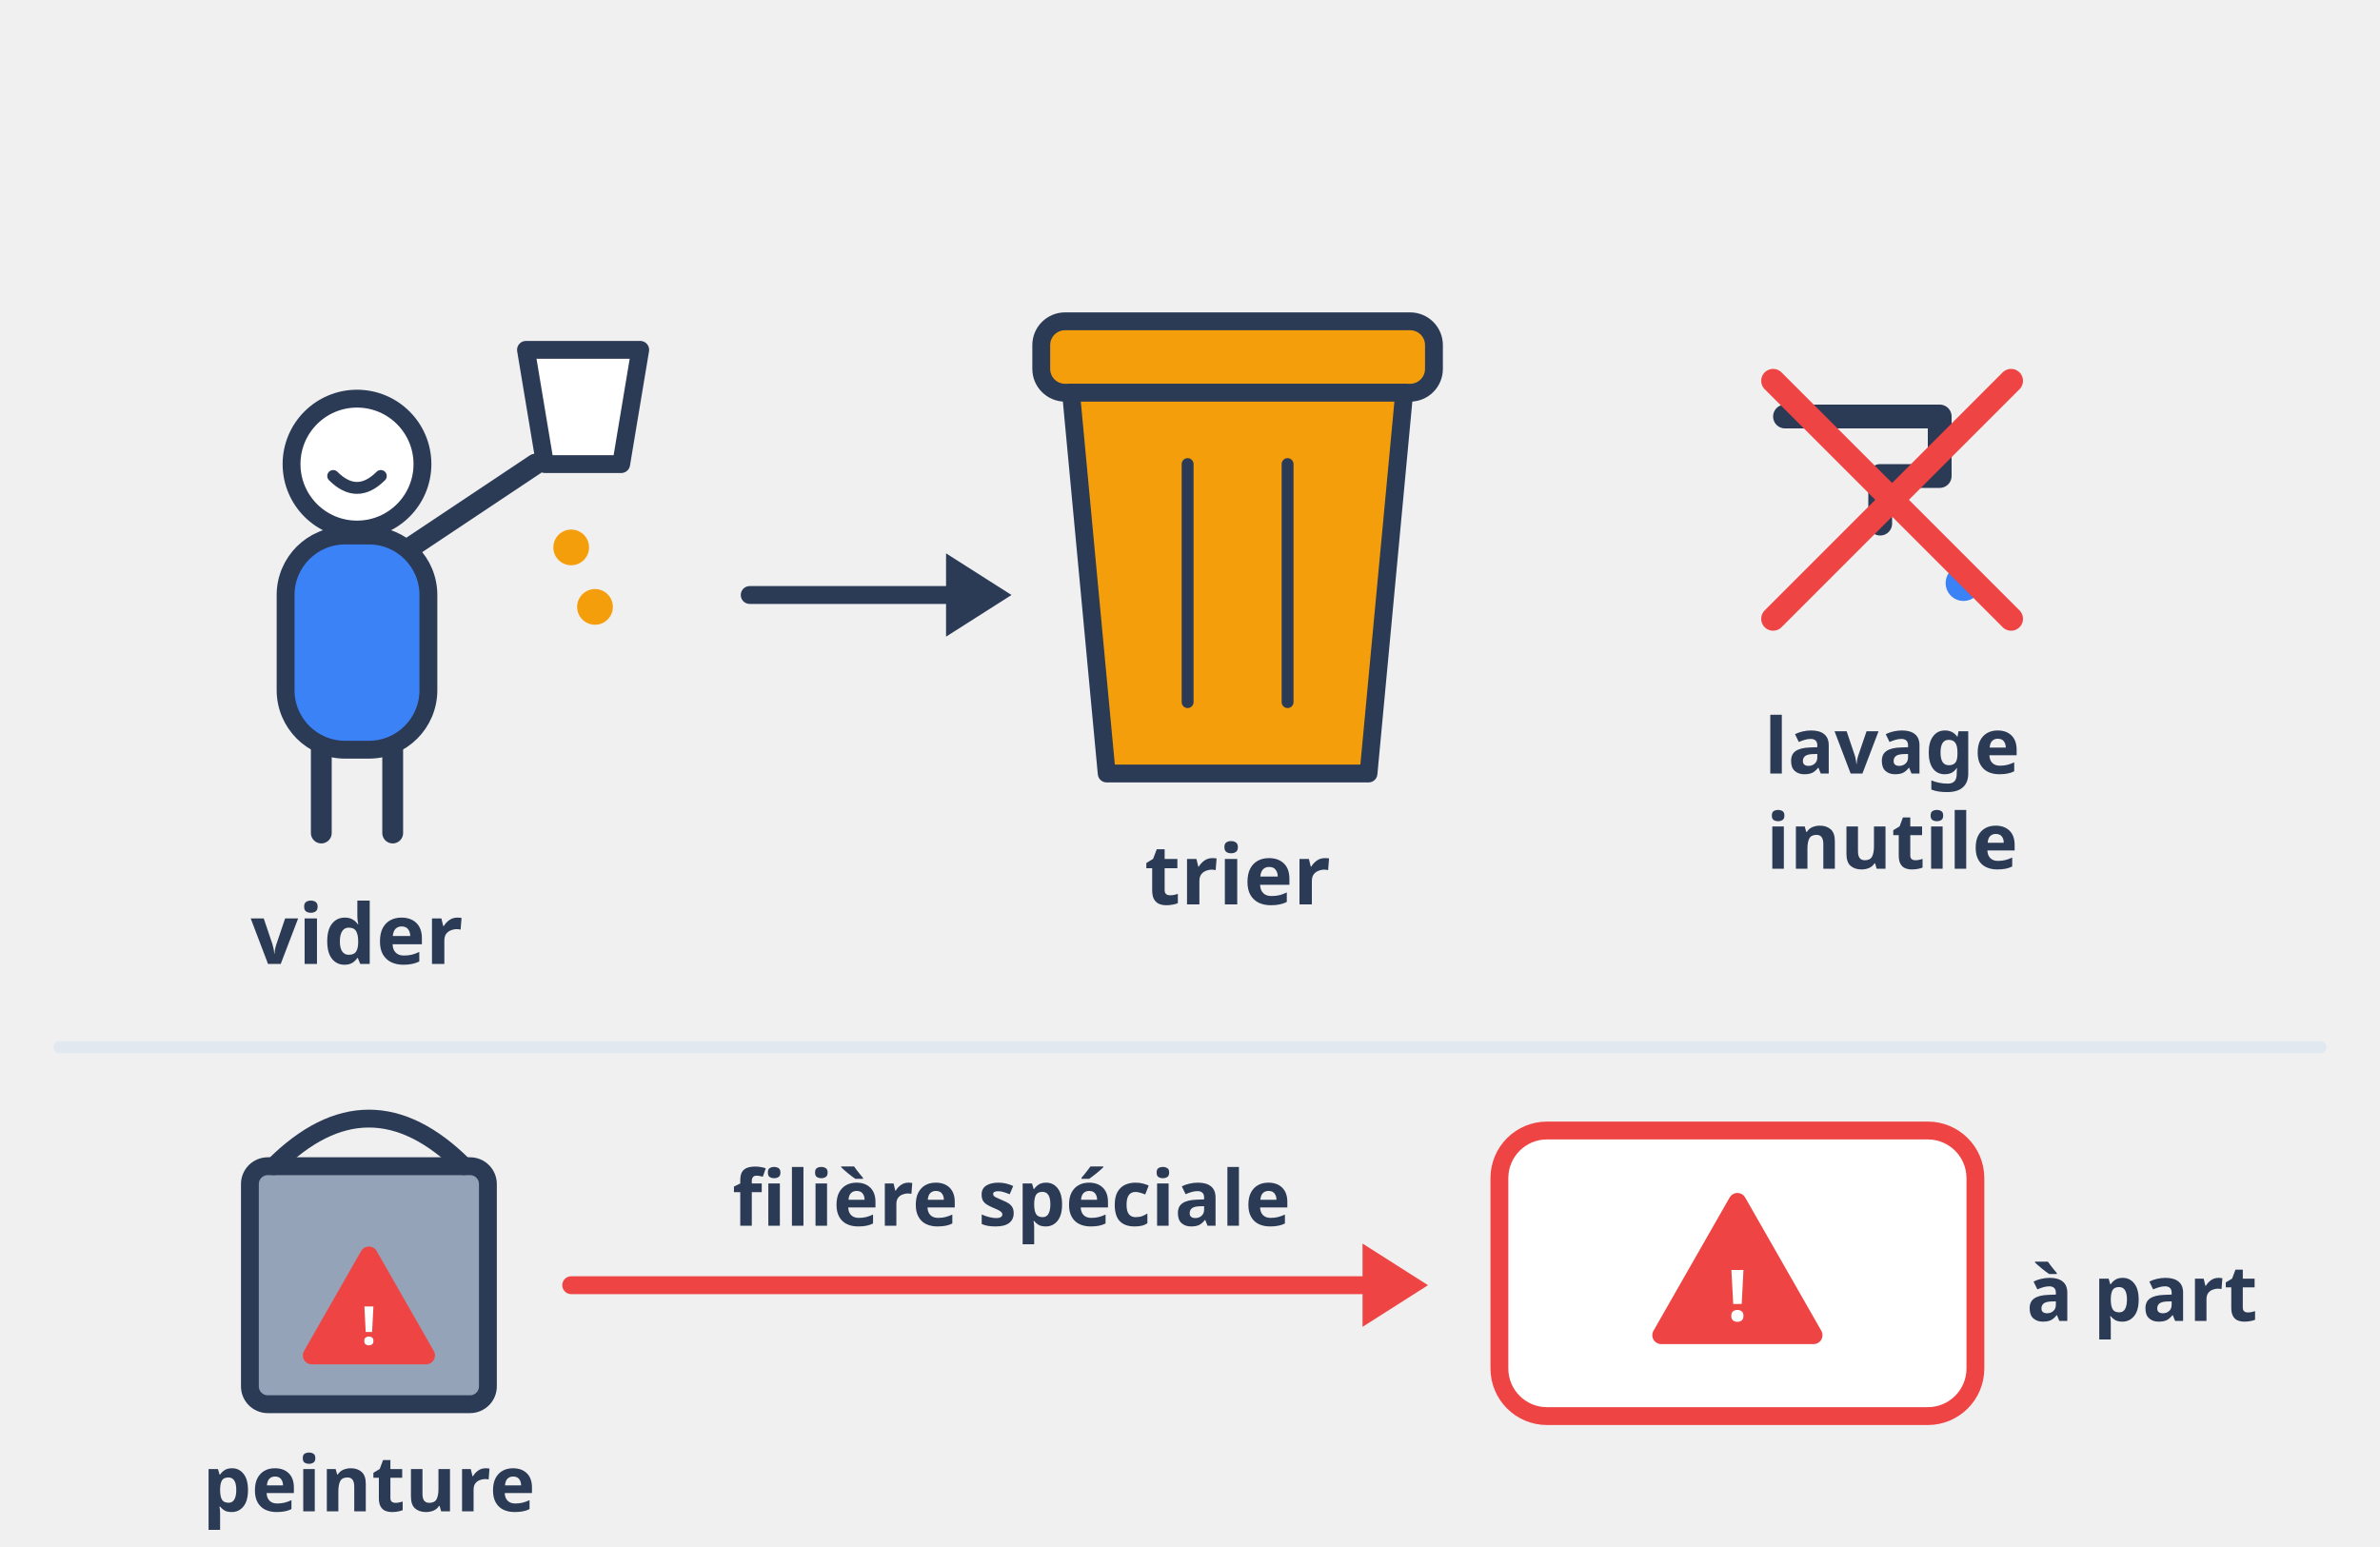
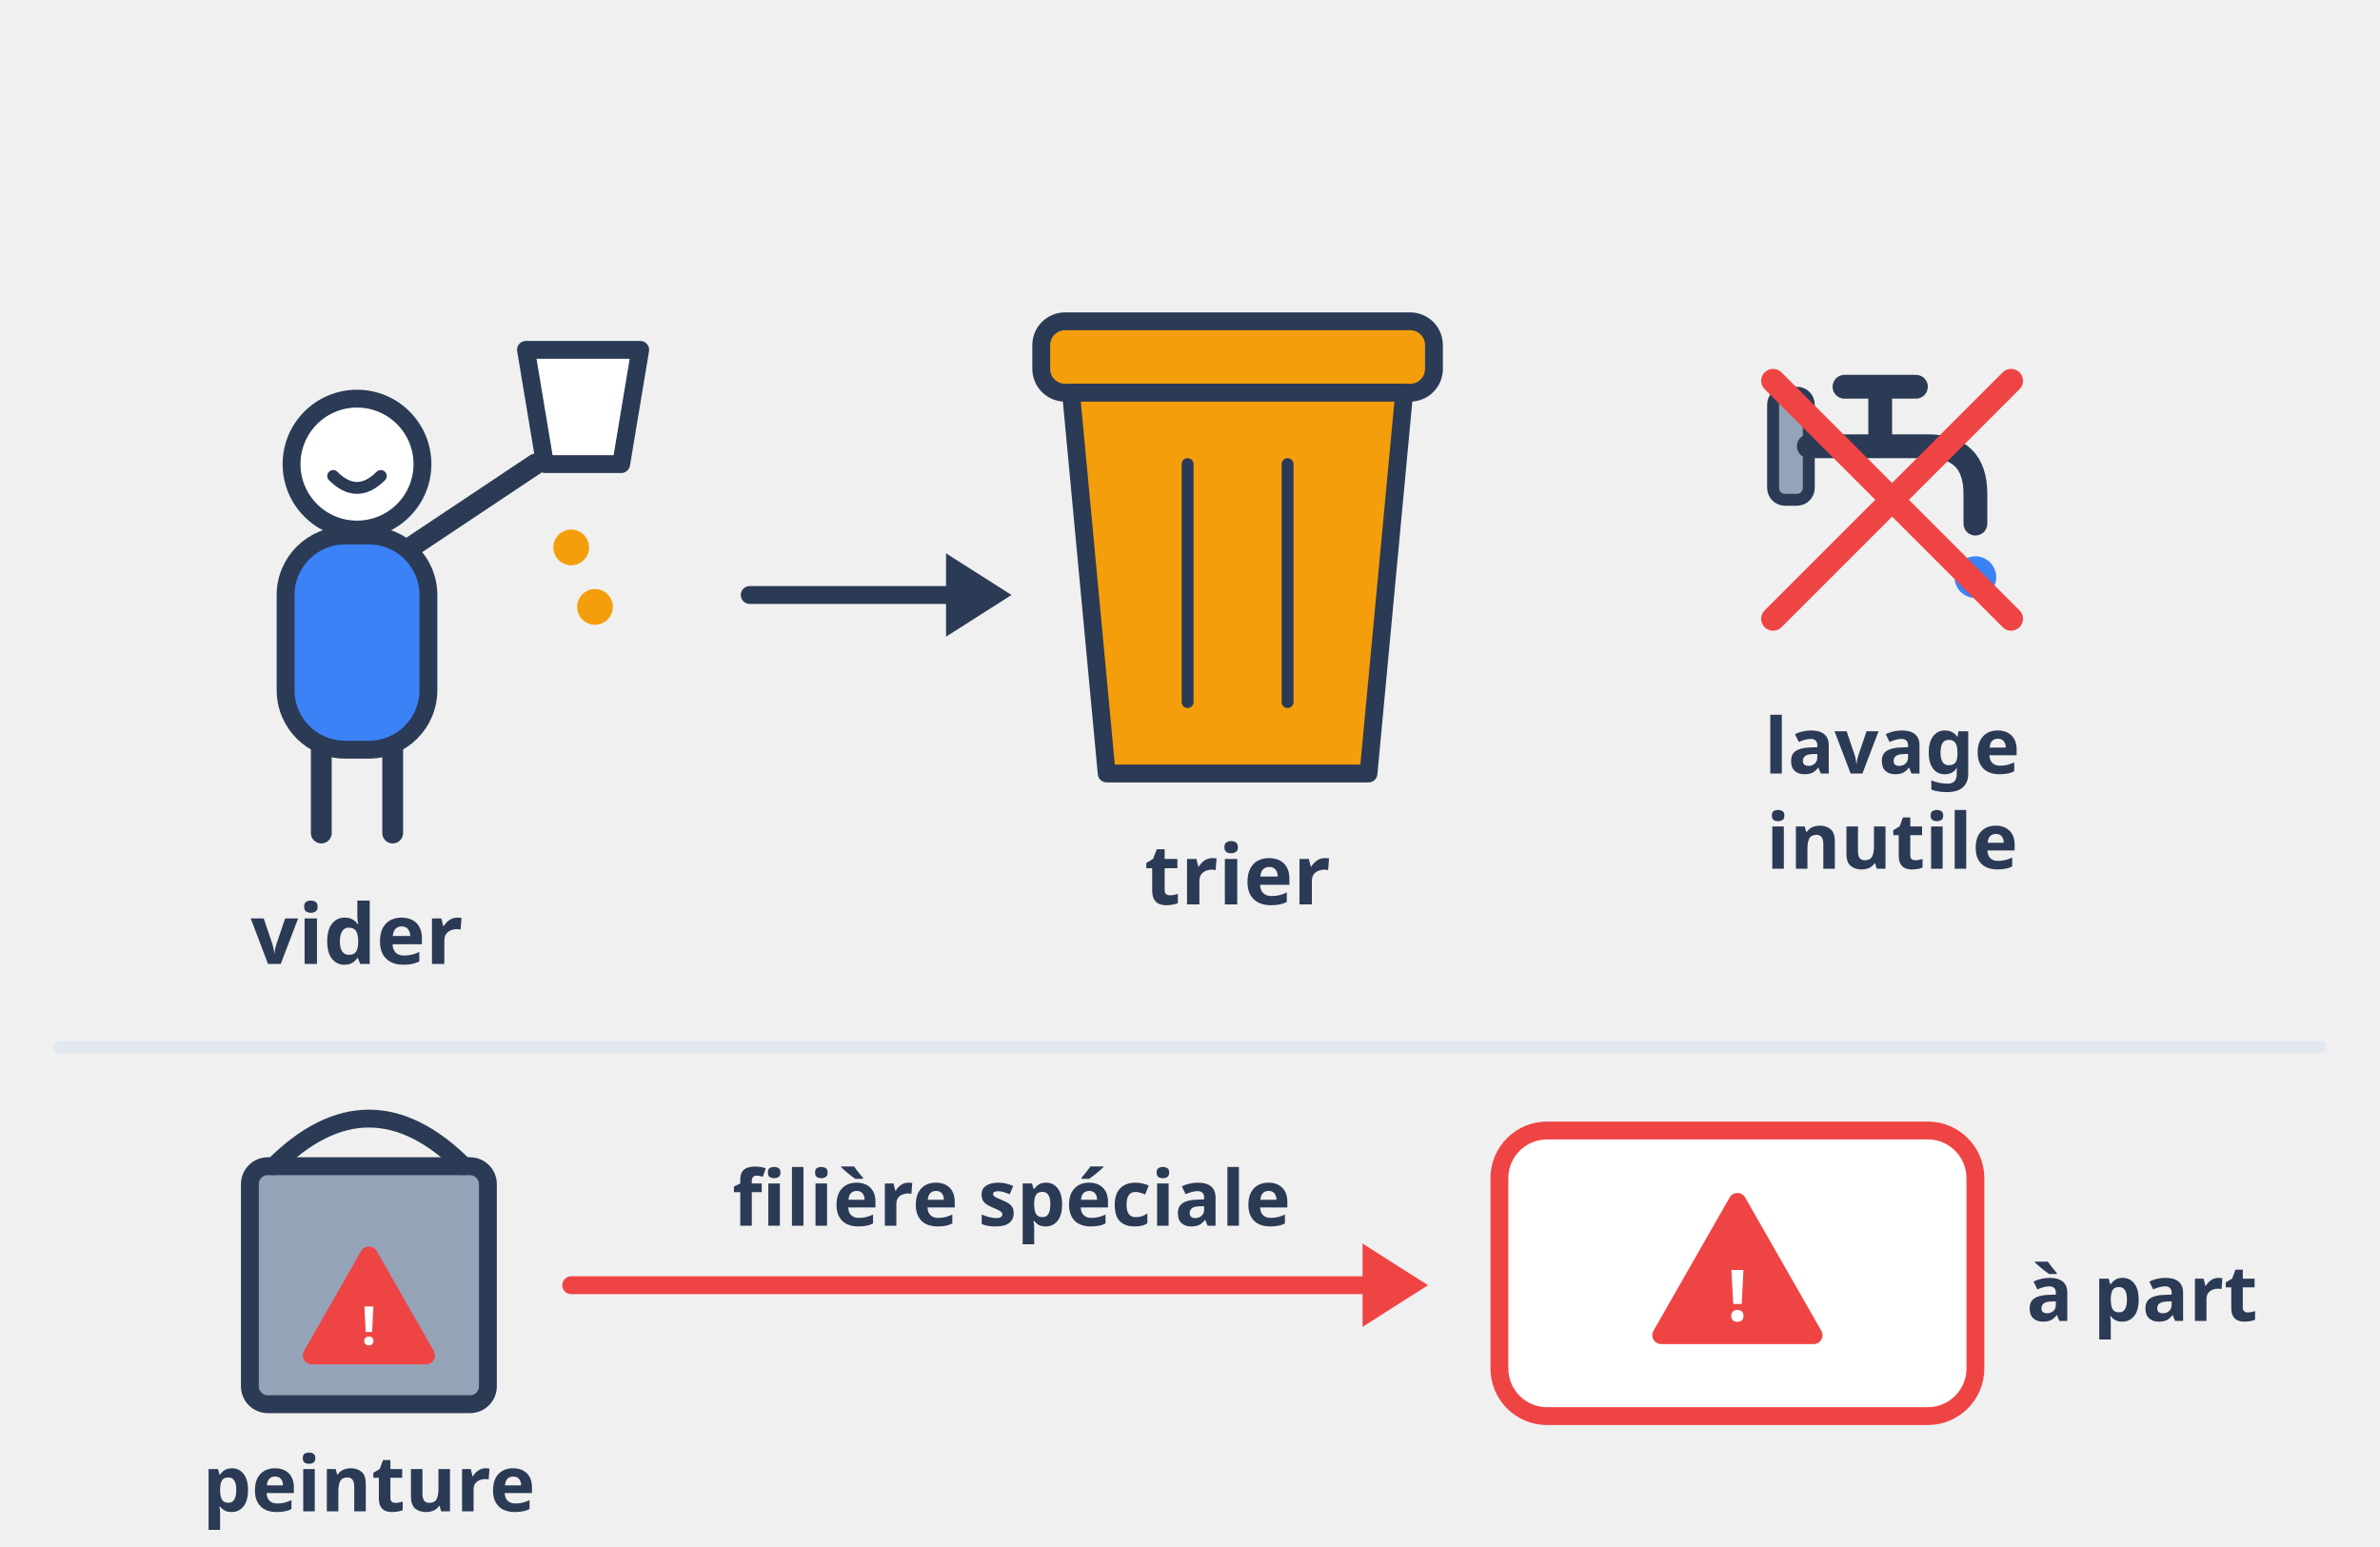
<svg xmlns="http://www.w3.org/2000/svg" viewBox="0 0 400 260" role="img">
  <style>@media (prefers-reduced-motion: reduce){*{animation:none!important}}</style>
  <g font-family="system-ui, sans-serif" font-weight="600" text-anchor="middle" stroke-linecap="round" stroke-linejoin="round">
    <path d="M54 122V140 M66 122V140" stroke="#2B3A55" stroke-width="3.5" fill="none" />
    <path d="M60 98L90 78" stroke="#2B3A55" stroke-width="3.5" fill="none" />
    <rect x="48" y="90" width="24" height="36" rx="10" fill="#3B82F6" stroke="#2B3A55" stroke-width="3" />
    <circle cx="60" cy="78" r="11" fill="#FFFFFF" stroke="#2B3A55" stroke-width="3" />
    <path d="M56 80q4 4 8 0" stroke="#2B3A55" stroke-width="2" fill="none" />
    <path d="M88.4 58.8H107.6 L104.4 78H91.6 Z" stroke="#2B3A55" stroke-width="3" fill="#FFFFFF" />
    <circle cx="96" cy="92" r="3" fill="#F59E0B" />
    <circle cx="100" cy="102" r="3" fill="#F59E0B" />
    <text x="60" y="162" font-size="14" fill="#2B3A55">vider</text>
    <path d="M126 100 L159 100" stroke="#2B3A55" stroke-width="3" fill="none" />
    <polygon points="170,100 159,107 159,93" fill="#2B3A55" />
    <rect x="175" y="54" width="66" height="12" rx="4" fill="#F59E0B" stroke="#2B3A55" stroke-width="3" />
    <path d="M180 66L236 66L230 130L186 130Z" stroke="#2B3A55" stroke-width="3" fill="#F59E0B" />
    <path d="M199.6 78V118 M216.4 78V118" stroke="#2B3A55" stroke-width="2" fill="none" />
    <text x="208" y="152" font-size="14" fill="#2B3A55">trier</text>
-     <path d="M300 70h26v10h-10v8" stroke="#2B3A55" stroke-width="4" fill="none" />
-     <circle cx="330" cy="98" r="3" fill="#3B82F6" />
+     <rect x="298" y="66" width="6" height="18" rx="2" fill="#94A3B8" stroke="#2B3A55" stroke-width="2" />
+     <path d="M304 75H324Q332 75 332 83V88M316 75V65M310 65H322" stroke="#2B3A55" stroke-width="4" fill="none" />
+     <circle cx="332" cy="97" r="3.5" fill="#3B82F6" />
    <path d="M298 64L338 104M338 64L298 104" stroke="#EF4444" stroke-width="4" fill="none" />
    <text x="318" y="130" font-size="13" fill="#2B3A55">lavage</text>
    <text x="318" y="146" font-size="13" fill="#2B3A55">inutile</text>
    <path d="M10 176H390" stroke="#E2E8F0" stroke-width="2" fill="none" />
    <rect x="42" y="196" width="40" height="40" rx="3" fill="#94A3B8" stroke="#2B3A55" stroke-width="3" />
    <path d="M46 196q16 -16 32 0" stroke="#2B3A55" stroke-width="3" fill="none" />
    <polygon points="62,211 71.6,227.8 52.4,227.8" fill="#EF4444" stroke="#EF4444" stroke-width="3" stroke-linejoin="round" />
    <text x="62" y="226" font-size="9" fill="#FFFFFF">!</text>
    <text x="62" y="254" font-size="13" fill="#2B3A55">peinture</text>
    <path d="M96 216 L229 216" stroke="#EF4444" stroke-width="3" fill="none" />
    <polygon points="240,216 229,223 229,209" fill="#EF4444" />
    <text x="170" y="206" font-size="13" fill="#2B3A55">filière spéciale</text>
    <rect x="252" y="190" width="80" height="48" rx="8" fill="#FFFFFF" stroke="#EF4444" stroke-width="3" />
    <polygon points="292,202 304.8,224.4 279.2,224.4" fill="#EF4444" stroke="#EF4444" stroke-width="3" stroke-linejoin="round" />
    <text x="292" y="222" font-size="12" fill="#FFFFFF">!</text>
    <text x="360" y="222" font-size="13" fill="#2B3A55">à part</text>
  </g>
</svg>
